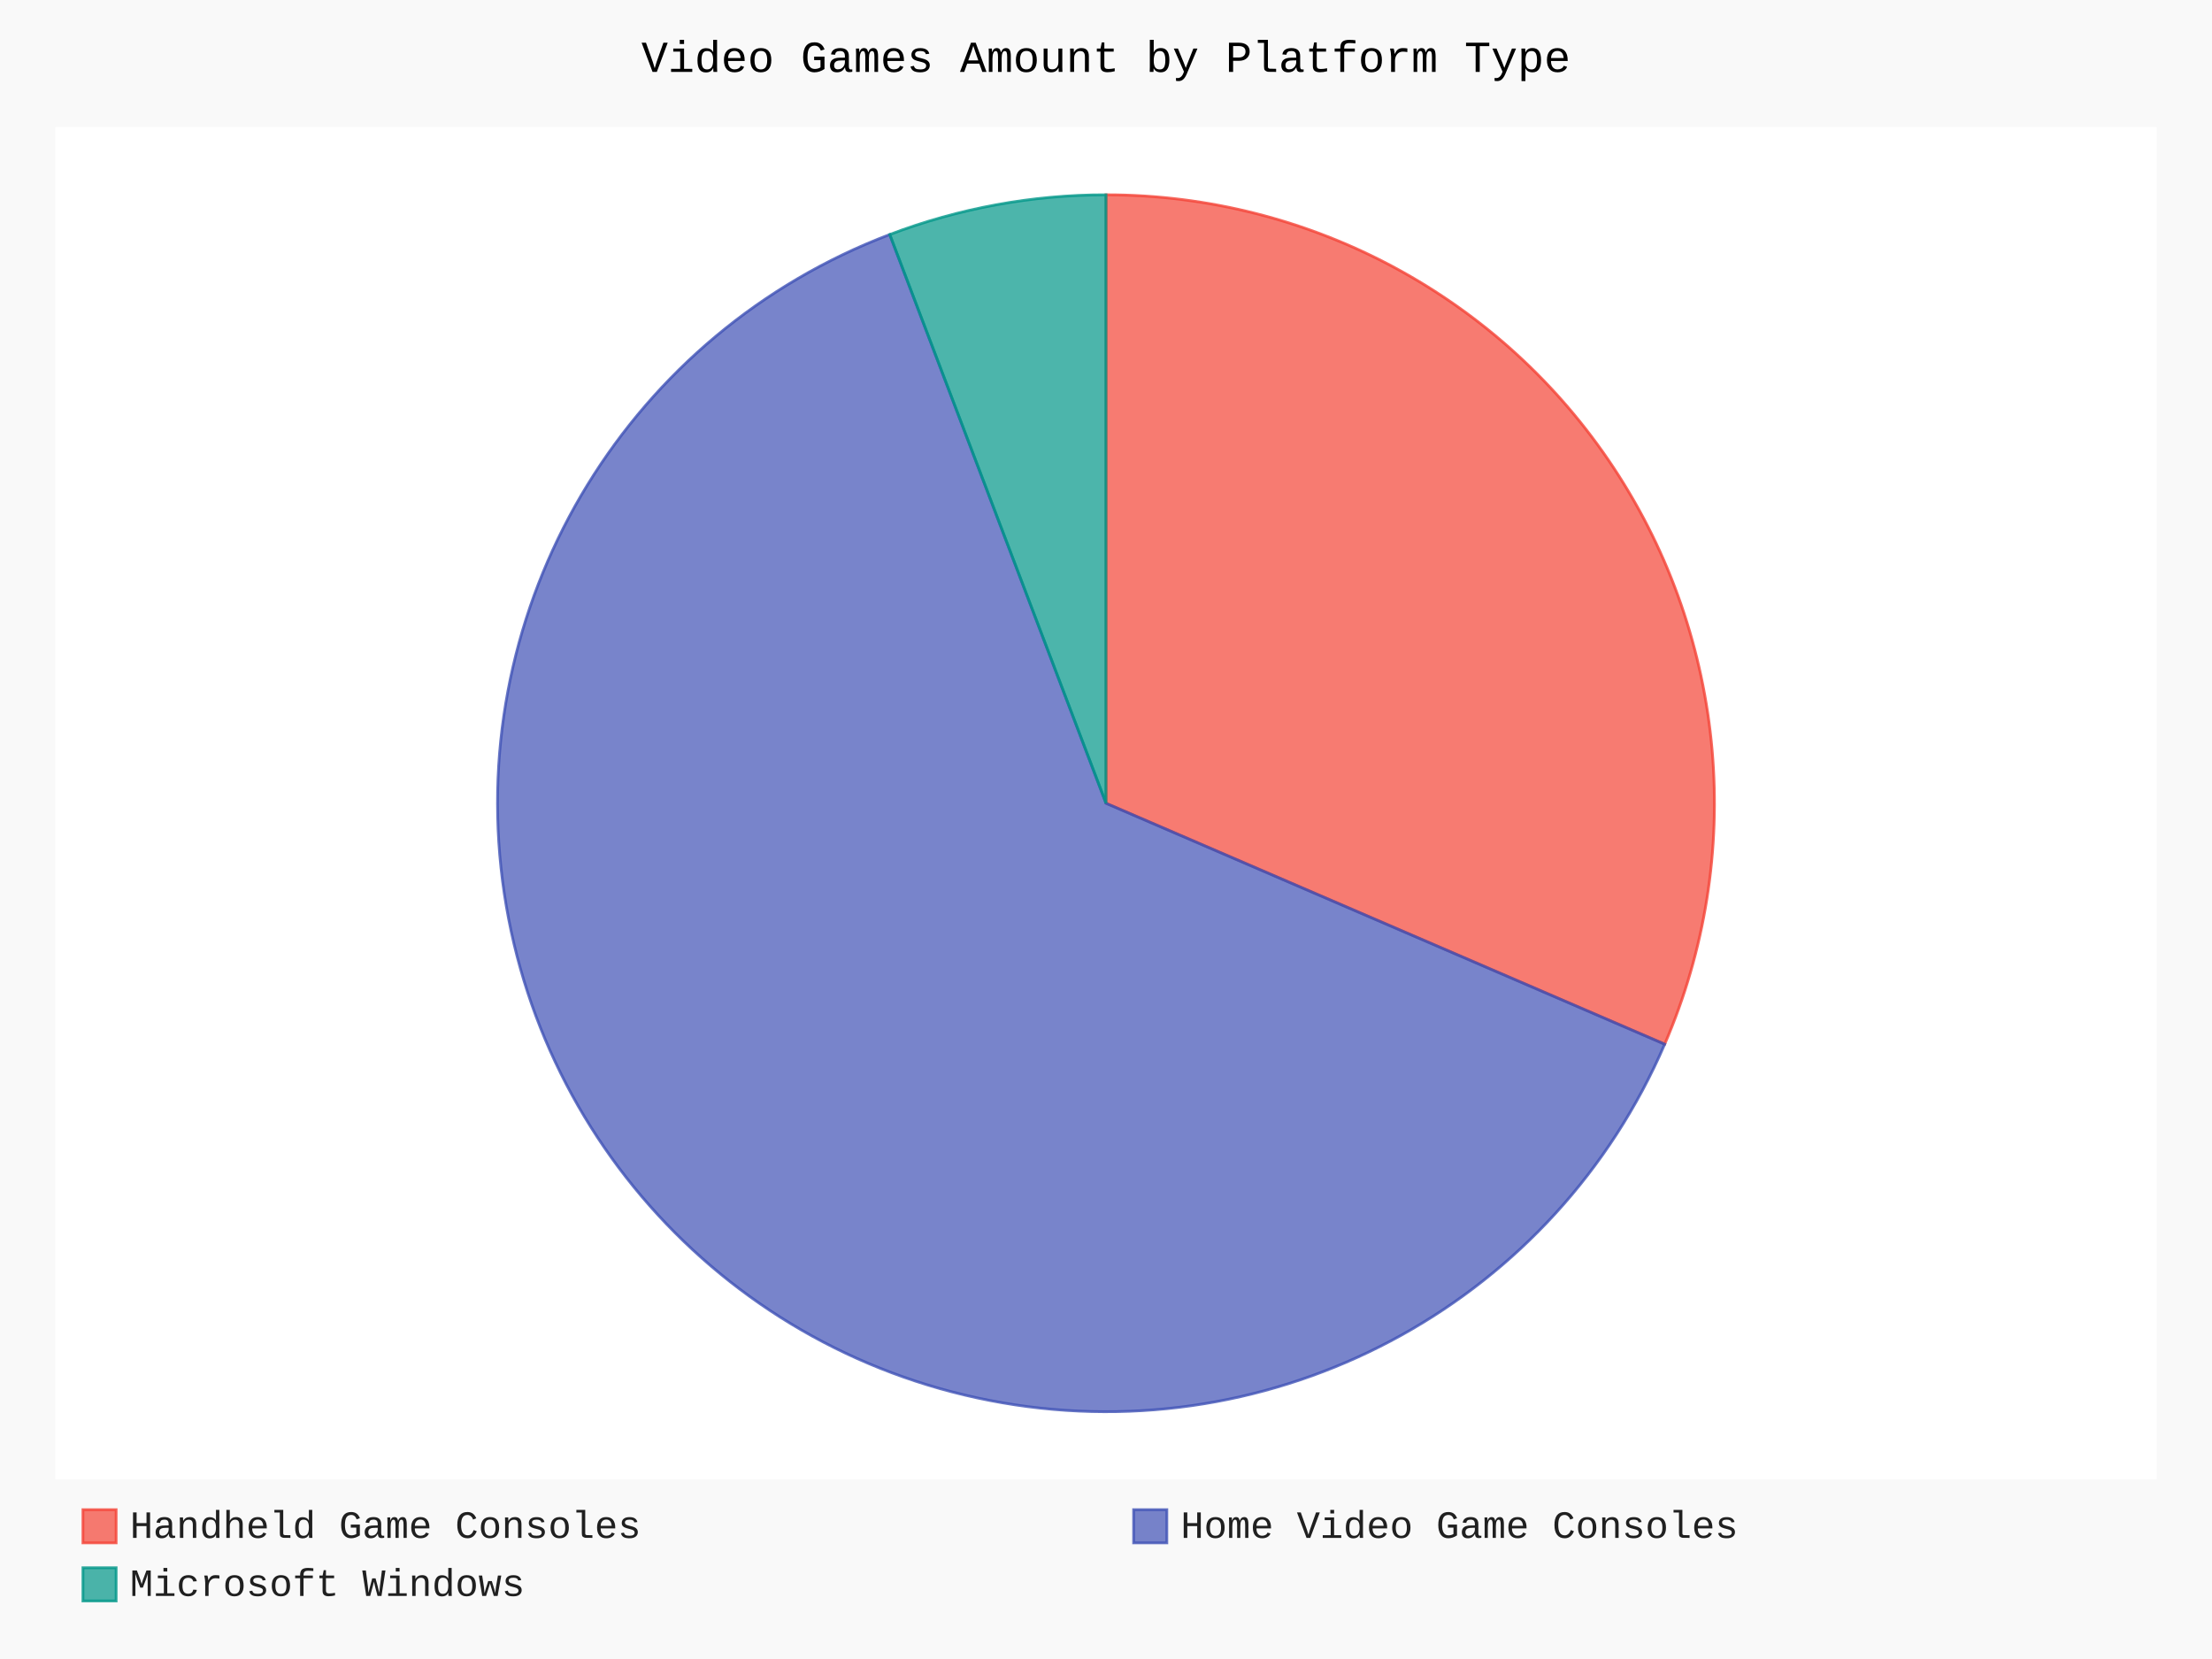
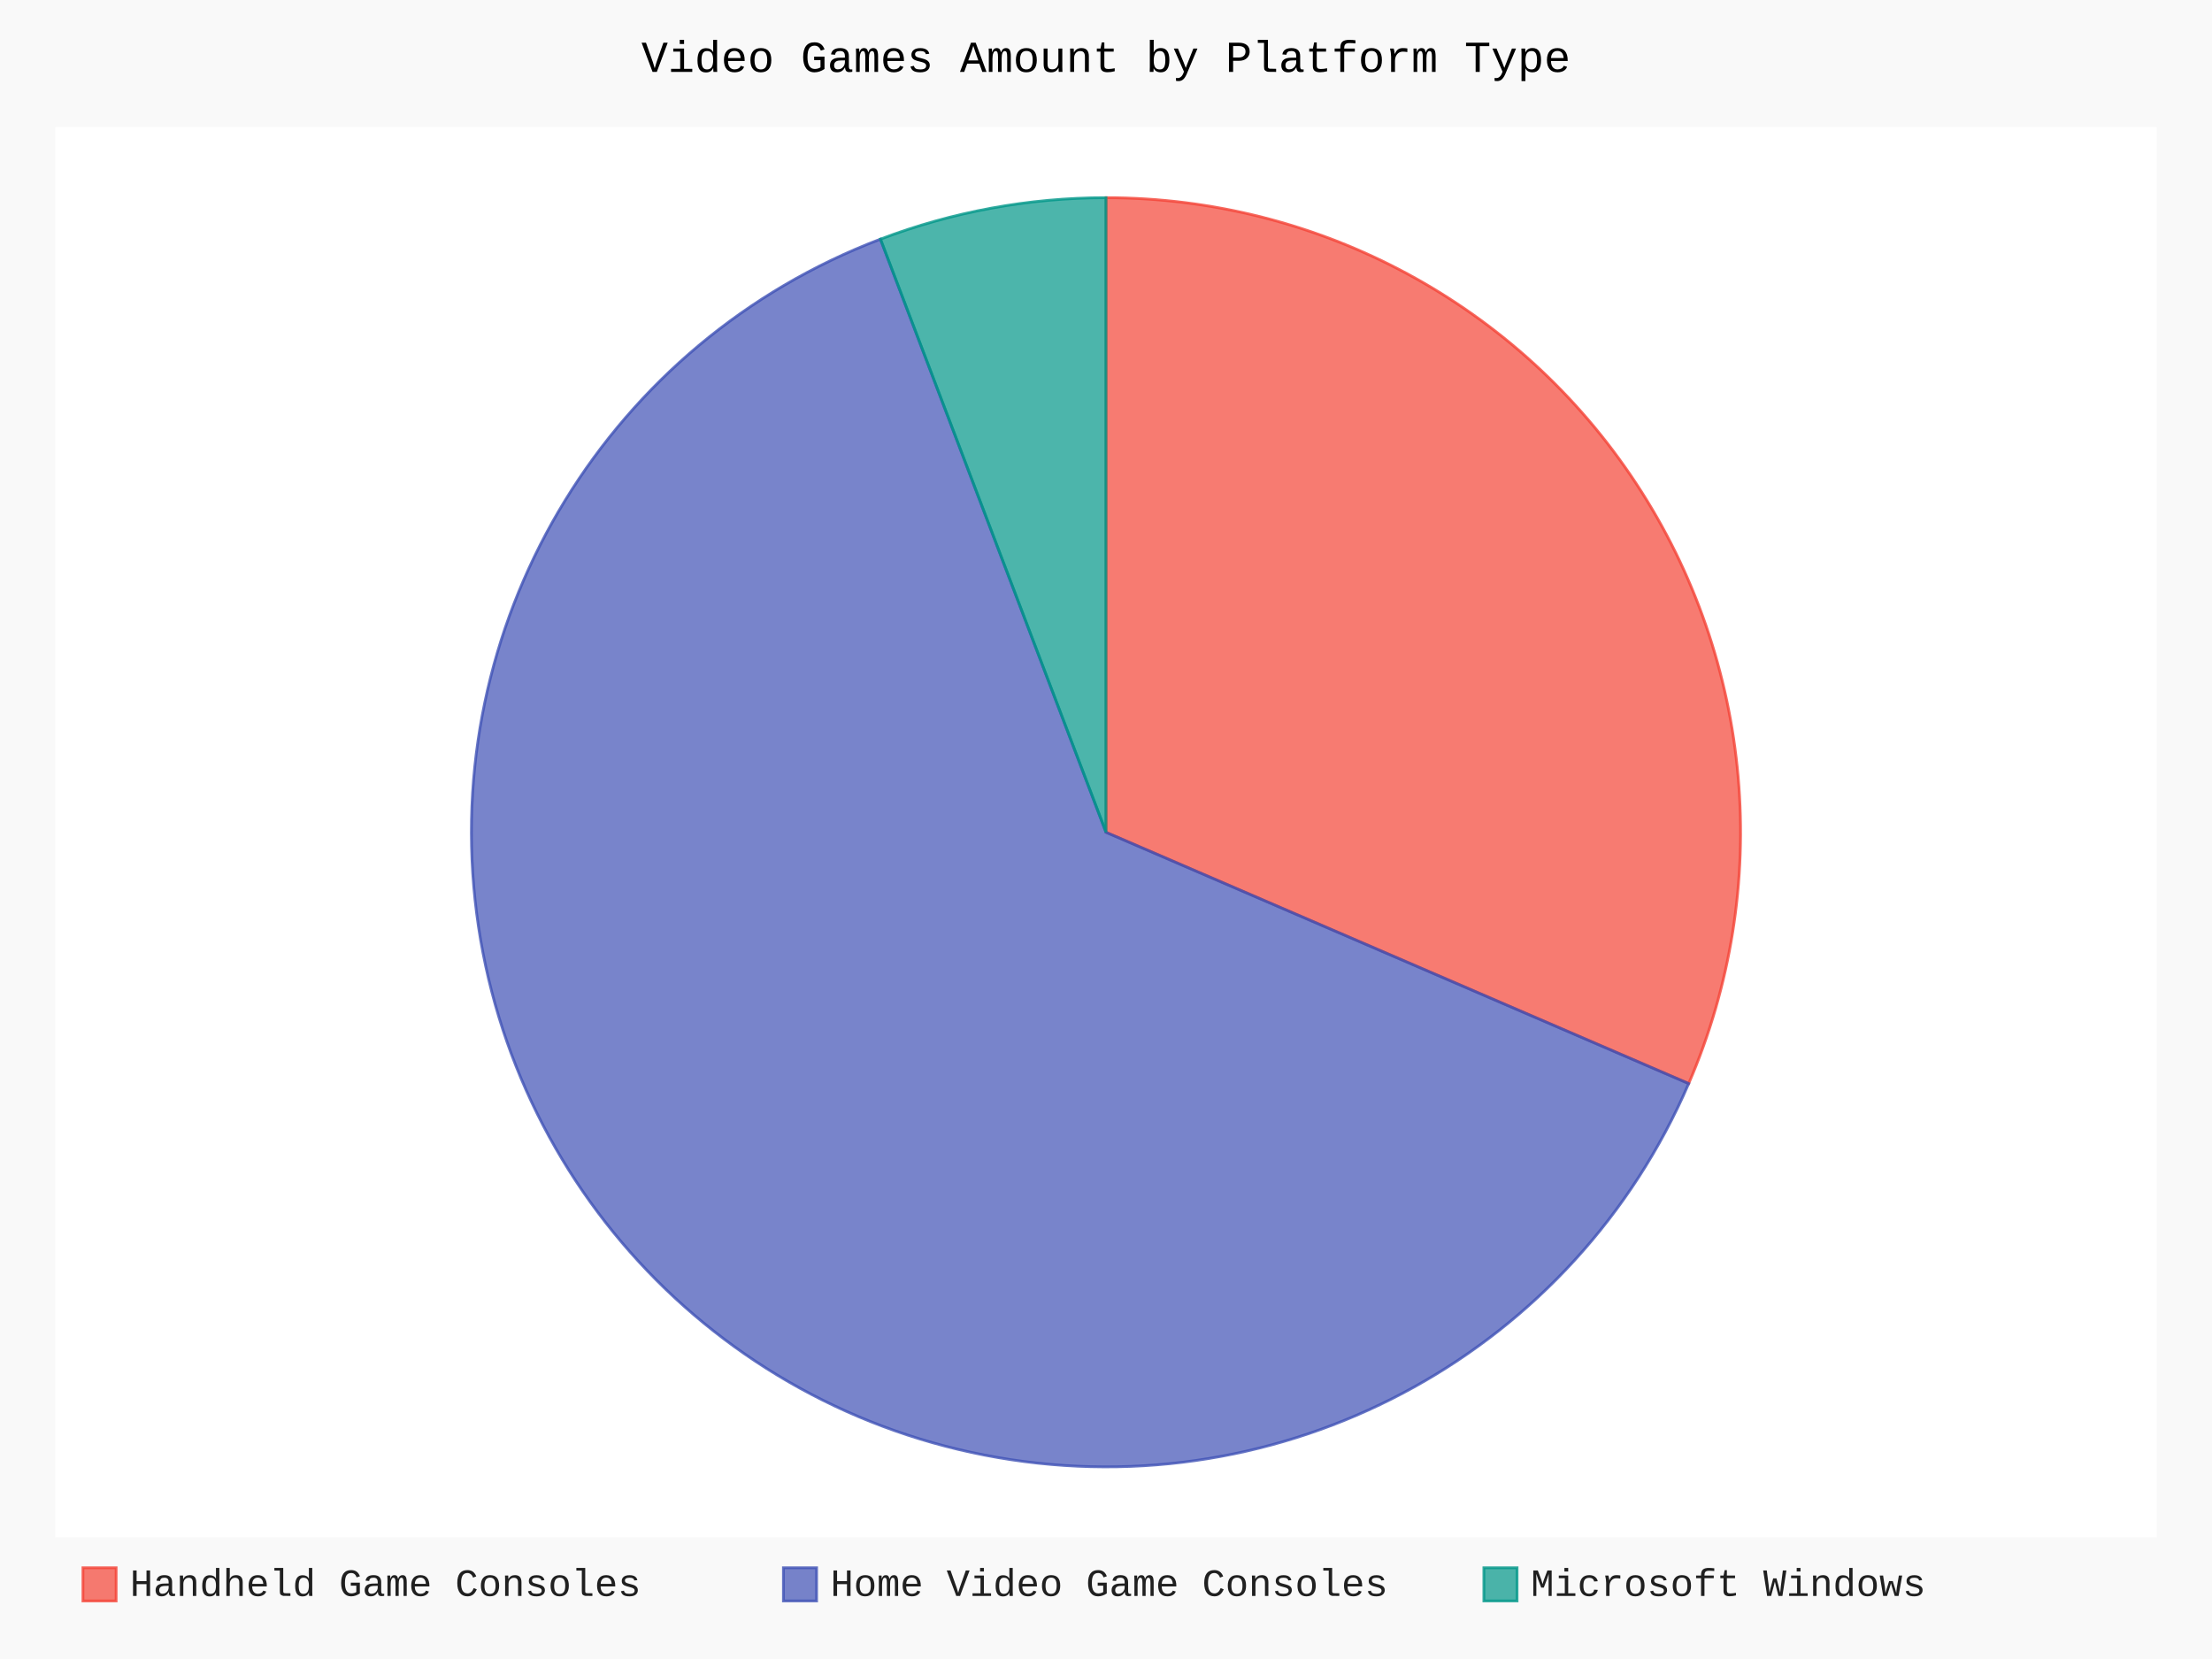
- <svg xmlns="http://www.w3.org/2000/svg" class="pygal-chart" id="chart-224b13f1-6093-4688-9f68-d5a269cbf60b" viewBox="0 0 800 600">
+ <svg xmlns="http://www.w3.org/2000/svg" class="pygal-chart" id="chart-ce6d9943-f8fa-4f7b-8094-f5c68fadf38e" viewBox="0 0 800 600">
  <defs>
-     <style type="text/css">#chart-224b13f1-6093-4688-9f68-d5a269cbf60b{-webkit-user-select:none;-webkit-font-smoothing:antialiased;font-family:Consolas,"Liberation Mono",Menlo,Courier,monospace}#chart-224b13f1-6093-4688-9f68-d5a269cbf60b .title{font-family:Consolas,"Liberation Mono",Menlo,Courier,monospace;font-size:16px}#chart-224b13f1-6093-4688-9f68-d5a269cbf60b .legends .legend text{font-family:Consolas,"Liberation Mono",Menlo,Courier,monospace;font-size:14px}#chart-224b13f1-6093-4688-9f68-d5a269cbf60b .axis text{font-family:Consolas,"Liberation Mono",Menlo,Courier,monospace;font-size:10px}#chart-224b13f1-6093-4688-9f68-d5a269cbf60b .axis text.major{font-family:Consolas,"Liberation Mono",Menlo,Courier,monospace;font-size:10px}#chart-224b13f1-6093-4688-9f68-d5a269cbf60b .text-overlay text.value{font-family:Consolas,"Liberation Mono",Menlo,Courier,monospace;font-size:16px}#chart-224b13f1-6093-4688-9f68-d5a269cbf60b .text-overlay text.label{font-family:Consolas,"Liberation Mono",Menlo,Courier,monospace;font-size:10px}#chart-224b13f1-6093-4688-9f68-d5a269cbf60b .tooltip{font-family:Consolas,"Liberation Mono",Menlo,Courier,monospace;font-size:14px}#chart-224b13f1-6093-4688-9f68-d5a269cbf60b text.no_data{font-family:Consolas,"Liberation Mono",Menlo,Courier,monospace;font-size:64px}
- #chart-224b13f1-6093-4688-9f68-d5a269cbf60b{background-color:rgba(249,249,249,1)}#chart-224b13f1-6093-4688-9f68-d5a269cbf60b path,#chart-224b13f1-6093-4688-9f68-d5a269cbf60b line,#chart-224b13f1-6093-4688-9f68-d5a269cbf60b rect,#chart-224b13f1-6093-4688-9f68-d5a269cbf60b circle{-webkit-transition:150ms;-moz-transition:150ms;transition:150ms}#chart-224b13f1-6093-4688-9f68-d5a269cbf60b .graph &gt; .background{fill:rgba(249,249,249,1)}#chart-224b13f1-6093-4688-9f68-d5a269cbf60b .plot &gt; .background{fill:rgba(255,255,255,1)}#chart-224b13f1-6093-4688-9f68-d5a269cbf60b .graph{fill:rgba(0,0,0,.87)}#chart-224b13f1-6093-4688-9f68-d5a269cbf60b text.no_data{fill:rgba(0,0,0,1)}#chart-224b13f1-6093-4688-9f68-d5a269cbf60b .title{fill:rgba(0,0,0,1)}#chart-224b13f1-6093-4688-9f68-d5a269cbf60b .legends .legend text{fill:rgba(0,0,0,.87)}#chart-224b13f1-6093-4688-9f68-d5a269cbf60b .legends .legend:hover text{fill:rgba(0,0,0,1)}#chart-224b13f1-6093-4688-9f68-d5a269cbf60b .axis .line{stroke:rgba(0,0,0,1)}#chart-224b13f1-6093-4688-9f68-d5a269cbf60b .axis .guide.line{stroke:rgba(0,0,0,.54)}#chart-224b13f1-6093-4688-9f68-d5a269cbf60b .axis .major.line{stroke:rgba(0,0,0,.87)}#chart-224b13f1-6093-4688-9f68-d5a269cbf60b .axis text.major{fill:rgba(0,0,0,1)}#chart-224b13f1-6093-4688-9f68-d5a269cbf60b .axis.y .guides:hover .guide.line,#chart-224b13f1-6093-4688-9f68-d5a269cbf60b .line-graph .axis.x .guides:hover .guide.line,#chart-224b13f1-6093-4688-9f68-d5a269cbf60b .stackedline-graph .axis.x .guides:hover .guide.line,#chart-224b13f1-6093-4688-9f68-d5a269cbf60b .xy-graph .axis.x .guides:hover .guide.line{stroke:rgba(0,0,0,1)}#chart-224b13f1-6093-4688-9f68-d5a269cbf60b .axis .guides:hover text{fill:rgba(0,0,0,1)}#chart-224b13f1-6093-4688-9f68-d5a269cbf60b .reactive{fill-opacity:.7;stroke-opacity:.8}#chart-224b13f1-6093-4688-9f68-d5a269cbf60b .ci{stroke:rgba(0,0,0,.87)}#chart-224b13f1-6093-4688-9f68-d5a269cbf60b .reactive.active,#chart-224b13f1-6093-4688-9f68-d5a269cbf60b .active .reactive{fill-opacity:.8;stroke-opacity:.9;stroke-width:4}#chart-224b13f1-6093-4688-9f68-d5a269cbf60b .ci .reactive.active{stroke-width:1.5}#chart-224b13f1-6093-4688-9f68-d5a269cbf60b .series text{fill:rgba(0,0,0,1)}#chart-224b13f1-6093-4688-9f68-d5a269cbf60b .tooltip rect{fill:rgba(255,255,255,1);stroke:rgba(0,0,0,1);-webkit-transition:opacity 150ms;-moz-transition:opacity 150ms;transition:opacity 150ms}#chart-224b13f1-6093-4688-9f68-d5a269cbf60b .tooltip .label{fill:rgba(0,0,0,.87)}#chart-224b13f1-6093-4688-9f68-d5a269cbf60b .tooltip .label{fill:rgba(0,0,0,.87)}#chart-224b13f1-6093-4688-9f68-d5a269cbf60b .tooltip .legend{font-size:.8em;fill:rgba(0,0,0,.54)}#chart-224b13f1-6093-4688-9f68-d5a269cbf60b .tooltip .x_label{font-size:.6em;fill:rgba(0,0,0,1)}#chart-224b13f1-6093-4688-9f68-d5a269cbf60b .tooltip .xlink{font-size:.5em;text-decoration:underline}#chart-224b13f1-6093-4688-9f68-d5a269cbf60b .tooltip .value{font-size:1.5em}#chart-224b13f1-6093-4688-9f68-d5a269cbf60b .bound{font-size:.5em}#chart-224b13f1-6093-4688-9f68-d5a269cbf60b .max-value{font-size:.75em;fill:rgba(0,0,0,.54)}#chart-224b13f1-6093-4688-9f68-d5a269cbf60b .map-element{fill:rgba(255,255,255,1);stroke:rgba(0,0,0,.54) !important}#chart-224b13f1-6093-4688-9f68-d5a269cbf60b .map-element .reactive{fill-opacity:inherit;stroke-opacity:inherit}#chart-224b13f1-6093-4688-9f68-d5a269cbf60b .color-0,#chart-224b13f1-6093-4688-9f68-d5a269cbf60b .color-0 a:visited{stroke:#F44336;fill:#F44336}#chart-224b13f1-6093-4688-9f68-d5a269cbf60b .color-1,#chart-224b13f1-6093-4688-9f68-d5a269cbf60b .color-1 a:visited{stroke:#3F51B5;fill:#3F51B5}#chart-224b13f1-6093-4688-9f68-d5a269cbf60b .color-2,#chart-224b13f1-6093-4688-9f68-d5a269cbf60b .color-2 a:visited{stroke:#009688;fill:#009688}#chart-224b13f1-6093-4688-9f68-d5a269cbf60b .text-overlay .color-0 text{fill:black}#chart-224b13f1-6093-4688-9f68-d5a269cbf60b .text-overlay .color-1 text{fill:black}#chart-224b13f1-6093-4688-9f68-d5a269cbf60b .text-overlay .color-2 text{fill:black}
- #chart-224b13f1-6093-4688-9f68-d5a269cbf60b text.no_data{text-anchor:middle}#chart-224b13f1-6093-4688-9f68-d5a269cbf60b .guide.line{fill:none}#chart-224b13f1-6093-4688-9f68-d5a269cbf60b .centered{text-anchor:middle}#chart-224b13f1-6093-4688-9f68-d5a269cbf60b .title{text-anchor:middle}#chart-224b13f1-6093-4688-9f68-d5a269cbf60b .legends .legend text{fill-opacity:1}#chart-224b13f1-6093-4688-9f68-d5a269cbf60b .axis.x text{text-anchor:middle}#chart-224b13f1-6093-4688-9f68-d5a269cbf60b .axis.x:not(.web) text[transform]{text-anchor:start}#chart-224b13f1-6093-4688-9f68-d5a269cbf60b .axis.x:not(.web) text[transform].backwards{text-anchor:end}#chart-224b13f1-6093-4688-9f68-d5a269cbf60b .axis.y text{text-anchor:end}#chart-224b13f1-6093-4688-9f68-d5a269cbf60b .axis.y text[transform].backwards{text-anchor:start}#chart-224b13f1-6093-4688-9f68-d5a269cbf60b .axis.y2 text{text-anchor:start}#chart-224b13f1-6093-4688-9f68-d5a269cbf60b .axis.y2 text[transform].backwards{text-anchor:end}#chart-224b13f1-6093-4688-9f68-d5a269cbf60b .axis .guide.line{stroke-dasharray:4,4}#chart-224b13f1-6093-4688-9f68-d5a269cbf60b .axis .major.guide.line{stroke-dasharray:6,6}#chart-224b13f1-6093-4688-9f68-d5a269cbf60b .horizontal .axis.y .guide.line,#chart-224b13f1-6093-4688-9f68-d5a269cbf60b .horizontal .axis.y2 .guide.line,#chart-224b13f1-6093-4688-9f68-d5a269cbf60b .vertical .axis.x .guide.line{opacity:0}#chart-224b13f1-6093-4688-9f68-d5a269cbf60b .horizontal .axis.always_show .guide.line,#chart-224b13f1-6093-4688-9f68-d5a269cbf60b .vertical .axis.always_show .guide.line{opacity:1 !important}#chart-224b13f1-6093-4688-9f68-d5a269cbf60b .axis.y .guides:hover .guide.line,#chart-224b13f1-6093-4688-9f68-d5a269cbf60b .axis.y2 .guides:hover .guide.line,#chart-224b13f1-6093-4688-9f68-d5a269cbf60b .axis.x .guides:hover .guide.line{opacity:1}#chart-224b13f1-6093-4688-9f68-d5a269cbf60b .axis .guides:hover text{opacity:1}#chart-224b13f1-6093-4688-9f68-d5a269cbf60b .nofill{fill:none}#chart-224b13f1-6093-4688-9f68-d5a269cbf60b .subtle-fill{fill-opacity:.2}#chart-224b13f1-6093-4688-9f68-d5a269cbf60b .dot{stroke-width:1px;fill-opacity:1}#chart-224b13f1-6093-4688-9f68-d5a269cbf60b .dot.active{stroke-width:5px}#chart-224b13f1-6093-4688-9f68-d5a269cbf60b .dot.negative{fill:transparent}#chart-224b13f1-6093-4688-9f68-d5a269cbf60b text,#chart-224b13f1-6093-4688-9f68-d5a269cbf60b tspan{stroke:none !important}#chart-224b13f1-6093-4688-9f68-d5a269cbf60b .series text.active{opacity:1}#chart-224b13f1-6093-4688-9f68-d5a269cbf60b .tooltip rect{fill-opacity:.95;stroke-width:.5}#chart-224b13f1-6093-4688-9f68-d5a269cbf60b .tooltip text{fill-opacity:1}#chart-224b13f1-6093-4688-9f68-d5a269cbf60b .showable{visibility:hidden}#chart-224b13f1-6093-4688-9f68-d5a269cbf60b .showable.shown{visibility:visible}#chart-224b13f1-6093-4688-9f68-d5a269cbf60b .gauge-background{fill:rgba(229,229,229,1);stroke:none}#chart-224b13f1-6093-4688-9f68-d5a269cbf60b .bg-lines{stroke:rgba(249,249,249,1);stroke-width:2px}</style>
+     <style type="text/css">#chart-ce6d9943-f8fa-4f7b-8094-f5c68fadf38e{-webkit-user-select:none;-webkit-font-smoothing:antialiased;font-family:Consolas,"Liberation Mono",Menlo,Courier,monospace}#chart-ce6d9943-f8fa-4f7b-8094-f5c68fadf38e .title{font-family:Consolas,"Liberation Mono",Menlo,Courier,monospace;font-size:16px}#chart-ce6d9943-f8fa-4f7b-8094-f5c68fadf38e .legends .legend text{font-family:Consolas,"Liberation Mono",Menlo,Courier,monospace;font-size:14px}#chart-ce6d9943-f8fa-4f7b-8094-f5c68fadf38e .axis text{font-family:Consolas,"Liberation Mono",Menlo,Courier,monospace;font-size:10px}#chart-ce6d9943-f8fa-4f7b-8094-f5c68fadf38e .axis text.major{font-family:Consolas,"Liberation Mono",Menlo,Courier,monospace;font-size:10px}#chart-ce6d9943-f8fa-4f7b-8094-f5c68fadf38e .text-overlay text.value{font-family:Consolas,"Liberation Mono",Menlo,Courier,monospace;font-size:16px}#chart-ce6d9943-f8fa-4f7b-8094-f5c68fadf38e .text-overlay text.label{font-family:Consolas,"Liberation Mono",Menlo,Courier,monospace;font-size:10px}#chart-ce6d9943-f8fa-4f7b-8094-f5c68fadf38e .tooltip{font-family:Consolas,"Liberation Mono",Menlo,Courier,monospace;font-size:14px}#chart-ce6d9943-f8fa-4f7b-8094-f5c68fadf38e text.no_data{font-family:Consolas,"Liberation Mono",Menlo,Courier,monospace;font-size:64px}
+ #chart-ce6d9943-f8fa-4f7b-8094-f5c68fadf38e{background-color:rgba(249,249,249,1)}#chart-ce6d9943-f8fa-4f7b-8094-f5c68fadf38e path,#chart-ce6d9943-f8fa-4f7b-8094-f5c68fadf38e line,#chart-ce6d9943-f8fa-4f7b-8094-f5c68fadf38e rect,#chart-ce6d9943-f8fa-4f7b-8094-f5c68fadf38e circle{-webkit-transition:150ms;-moz-transition:150ms;transition:150ms}#chart-ce6d9943-f8fa-4f7b-8094-f5c68fadf38e .graph &gt; .background{fill:rgba(249,249,249,1)}#chart-ce6d9943-f8fa-4f7b-8094-f5c68fadf38e .plot &gt; .background{fill:rgba(255,255,255,1)}#chart-ce6d9943-f8fa-4f7b-8094-f5c68fadf38e .graph{fill:rgba(0,0,0,.87)}#chart-ce6d9943-f8fa-4f7b-8094-f5c68fadf38e text.no_data{fill:rgba(0,0,0,1)}#chart-ce6d9943-f8fa-4f7b-8094-f5c68fadf38e .title{fill:rgba(0,0,0,1)}#chart-ce6d9943-f8fa-4f7b-8094-f5c68fadf38e .legends .legend text{fill:rgba(0,0,0,.87)}#chart-ce6d9943-f8fa-4f7b-8094-f5c68fadf38e .legends .legend:hover text{fill:rgba(0,0,0,1)}#chart-ce6d9943-f8fa-4f7b-8094-f5c68fadf38e .axis .line{stroke:rgba(0,0,0,1)}#chart-ce6d9943-f8fa-4f7b-8094-f5c68fadf38e .axis .guide.line{stroke:rgba(0,0,0,.54)}#chart-ce6d9943-f8fa-4f7b-8094-f5c68fadf38e .axis .major.line{stroke:rgba(0,0,0,.87)}#chart-ce6d9943-f8fa-4f7b-8094-f5c68fadf38e .axis text.major{fill:rgba(0,0,0,1)}#chart-ce6d9943-f8fa-4f7b-8094-f5c68fadf38e .axis.y .guides:hover .guide.line,#chart-ce6d9943-f8fa-4f7b-8094-f5c68fadf38e .line-graph .axis.x .guides:hover .guide.line,#chart-ce6d9943-f8fa-4f7b-8094-f5c68fadf38e .stackedline-graph .axis.x .guides:hover .guide.line,#chart-ce6d9943-f8fa-4f7b-8094-f5c68fadf38e .xy-graph .axis.x .guides:hover .guide.line{stroke:rgba(0,0,0,1)}#chart-ce6d9943-f8fa-4f7b-8094-f5c68fadf38e .axis .guides:hover text{fill:rgba(0,0,0,1)}#chart-ce6d9943-f8fa-4f7b-8094-f5c68fadf38e .reactive{fill-opacity:.7;stroke-opacity:.8}#chart-ce6d9943-f8fa-4f7b-8094-f5c68fadf38e .ci{stroke:rgba(0,0,0,.87)}#chart-ce6d9943-f8fa-4f7b-8094-f5c68fadf38e .reactive.active,#chart-ce6d9943-f8fa-4f7b-8094-f5c68fadf38e .active .reactive{fill-opacity:.8;stroke-opacity:.9;stroke-width:4}#chart-ce6d9943-f8fa-4f7b-8094-f5c68fadf38e .ci .reactive.active{stroke-width:1.5}#chart-ce6d9943-f8fa-4f7b-8094-f5c68fadf38e .series text{fill:rgba(0,0,0,1)}#chart-ce6d9943-f8fa-4f7b-8094-f5c68fadf38e .tooltip rect{fill:rgba(255,255,255,1);stroke:rgba(0,0,0,1);-webkit-transition:opacity 150ms;-moz-transition:opacity 150ms;transition:opacity 150ms}#chart-ce6d9943-f8fa-4f7b-8094-f5c68fadf38e .tooltip .label{fill:rgba(0,0,0,.87)}#chart-ce6d9943-f8fa-4f7b-8094-f5c68fadf38e .tooltip .label{fill:rgba(0,0,0,.87)}#chart-ce6d9943-f8fa-4f7b-8094-f5c68fadf38e .tooltip .legend{font-size:.8em;fill:rgba(0,0,0,.54)}#chart-ce6d9943-f8fa-4f7b-8094-f5c68fadf38e .tooltip .x_label{font-size:.6em;fill:rgba(0,0,0,1)}#chart-ce6d9943-f8fa-4f7b-8094-f5c68fadf38e .tooltip .xlink{font-size:.5em;text-decoration:underline}#chart-ce6d9943-f8fa-4f7b-8094-f5c68fadf38e .tooltip .value{font-size:1.5em}#chart-ce6d9943-f8fa-4f7b-8094-f5c68fadf38e .bound{font-size:.5em}#chart-ce6d9943-f8fa-4f7b-8094-f5c68fadf38e .max-value{font-size:.75em;fill:rgba(0,0,0,.54)}#chart-ce6d9943-f8fa-4f7b-8094-f5c68fadf38e .map-element{fill:rgba(255,255,255,1);stroke:rgba(0,0,0,.54) !important}#chart-ce6d9943-f8fa-4f7b-8094-f5c68fadf38e .map-element .reactive{fill-opacity:inherit;stroke-opacity:inherit}#chart-ce6d9943-f8fa-4f7b-8094-f5c68fadf38e .color-0,#chart-ce6d9943-f8fa-4f7b-8094-f5c68fadf38e .color-0 a:visited{stroke:#F44336;fill:#F44336}#chart-ce6d9943-f8fa-4f7b-8094-f5c68fadf38e .color-1,#chart-ce6d9943-f8fa-4f7b-8094-f5c68fadf38e .color-1 a:visited{stroke:#3F51B5;fill:#3F51B5}#chart-ce6d9943-f8fa-4f7b-8094-f5c68fadf38e .color-2,#chart-ce6d9943-f8fa-4f7b-8094-f5c68fadf38e .color-2 a:visited{stroke:#009688;fill:#009688}#chart-ce6d9943-f8fa-4f7b-8094-f5c68fadf38e .text-overlay .color-0 text{fill:black}#chart-ce6d9943-f8fa-4f7b-8094-f5c68fadf38e .text-overlay .color-1 text{fill:black}#chart-ce6d9943-f8fa-4f7b-8094-f5c68fadf38e .text-overlay .color-2 text{fill:black}
+ #chart-ce6d9943-f8fa-4f7b-8094-f5c68fadf38e text.no_data{text-anchor:middle}#chart-ce6d9943-f8fa-4f7b-8094-f5c68fadf38e .guide.line{fill:none}#chart-ce6d9943-f8fa-4f7b-8094-f5c68fadf38e .centered{text-anchor:middle}#chart-ce6d9943-f8fa-4f7b-8094-f5c68fadf38e .title{text-anchor:middle}#chart-ce6d9943-f8fa-4f7b-8094-f5c68fadf38e .legends .legend text{fill-opacity:1}#chart-ce6d9943-f8fa-4f7b-8094-f5c68fadf38e .axis.x text{text-anchor:middle}#chart-ce6d9943-f8fa-4f7b-8094-f5c68fadf38e .axis.x:not(.web) text[transform]{text-anchor:start}#chart-ce6d9943-f8fa-4f7b-8094-f5c68fadf38e .axis.x:not(.web) text[transform].backwards{text-anchor:end}#chart-ce6d9943-f8fa-4f7b-8094-f5c68fadf38e .axis.y text{text-anchor:end}#chart-ce6d9943-f8fa-4f7b-8094-f5c68fadf38e .axis.y text[transform].backwards{text-anchor:start}#chart-ce6d9943-f8fa-4f7b-8094-f5c68fadf38e .axis.y2 text{text-anchor:start}#chart-ce6d9943-f8fa-4f7b-8094-f5c68fadf38e .axis.y2 text[transform].backwards{text-anchor:end}#chart-ce6d9943-f8fa-4f7b-8094-f5c68fadf38e .axis .guide.line{stroke-dasharray:4,4}#chart-ce6d9943-f8fa-4f7b-8094-f5c68fadf38e .axis .major.guide.line{stroke-dasharray:6,6}#chart-ce6d9943-f8fa-4f7b-8094-f5c68fadf38e .horizontal .axis.y .guide.line,#chart-ce6d9943-f8fa-4f7b-8094-f5c68fadf38e .horizontal .axis.y2 .guide.line,#chart-ce6d9943-f8fa-4f7b-8094-f5c68fadf38e .vertical .axis.x .guide.line{opacity:0}#chart-ce6d9943-f8fa-4f7b-8094-f5c68fadf38e .horizontal .axis.always_show .guide.line,#chart-ce6d9943-f8fa-4f7b-8094-f5c68fadf38e .vertical .axis.always_show .guide.line{opacity:1 !important}#chart-ce6d9943-f8fa-4f7b-8094-f5c68fadf38e .axis.y .guides:hover .guide.line,#chart-ce6d9943-f8fa-4f7b-8094-f5c68fadf38e .axis.y2 .guides:hover .guide.line,#chart-ce6d9943-f8fa-4f7b-8094-f5c68fadf38e .axis.x .guides:hover .guide.line{opacity:1}#chart-ce6d9943-f8fa-4f7b-8094-f5c68fadf38e .axis .guides:hover text{opacity:1}#chart-ce6d9943-f8fa-4f7b-8094-f5c68fadf38e .nofill{fill:none}#chart-ce6d9943-f8fa-4f7b-8094-f5c68fadf38e .subtle-fill{fill-opacity:.2}#chart-ce6d9943-f8fa-4f7b-8094-f5c68fadf38e .dot{stroke-width:1px;fill-opacity:1}#chart-ce6d9943-f8fa-4f7b-8094-f5c68fadf38e .dot.active{stroke-width:5px}#chart-ce6d9943-f8fa-4f7b-8094-f5c68fadf38e .dot.negative{fill:transparent}#chart-ce6d9943-f8fa-4f7b-8094-f5c68fadf38e text,#chart-ce6d9943-f8fa-4f7b-8094-f5c68fadf38e tspan{stroke:none !important}#chart-ce6d9943-f8fa-4f7b-8094-f5c68fadf38e .series text.active{opacity:1}#chart-ce6d9943-f8fa-4f7b-8094-f5c68fadf38e .tooltip rect{fill-opacity:.95;stroke-width:.5}#chart-ce6d9943-f8fa-4f7b-8094-f5c68fadf38e .tooltip text{fill-opacity:1}#chart-ce6d9943-f8fa-4f7b-8094-f5c68fadf38e .showable{visibility:hidden}#chart-ce6d9943-f8fa-4f7b-8094-f5c68fadf38e .showable.shown{visibility:visible}#chart-ce6d9943-f8fa-4f7b-8094-f5c68fadf38e .gauge-background{fill:rgba(229,229,229,1);stroke:none}#chart-ce6d9943-f8fa-4f7b-8094-f5c68fadf38e .bg-lines{stroke:rgba(249,249,249,1);stroke-width:2px}</style>
  </defs>
  <g class="graph pie-graph vertical">
    <rect class="background" height="600" width="800" x="0" y="0" />
    <g class="plot" transform="translate(20, 46)">
-       <rect class="background" height="489.0" width="760" x="0" y="0" />
+       <rect class="background" height="510.0" width="760" x="0" y="0" />
      <g class="series serie-0 color-0">
        <g class="slices">
          <g class="slice">
-             <path class="slice reactive tooltip-trigger" d="M380 24.45 A220.05 220.05 0 0 1 582.063 331.635 L380 244.5 A0 0 0 0 0 380 244.5 z" />
+             <path class="slice reactive tooltip-trigger" d="M380 25.5 A229.5 229.5 0 0 1 590.741 345.877 L380 255 A0 0 0 0 0 380 255 z" />
          </g>
        </g>
      </g>
      <g class="series serie-1 color-1">
        <g class="slices">
          <g class="slice">
-             <path class="slice reactive tooltip-trigger" d="M582.063 331.635 A220.05 220.05 0 1 1 301.781 38.821 L380 244.5 A0 0 0 1 0 380 244.5 z" />
+             <path class="slice reactive tooltip-trigger" d="M590.741 345.877 A229.5 229.5 0 1 1 298.421 40.489 L380 255 A0 0 0 1 0 380 255 z" />
          </g>
        </g>
      </g>
      <g class="series serie-2 color-2">
        <g class="slices">
          <g class="slice">
-             <path class="slice reactive tooltip-trigger" d="M301.781 38.821 A220.05 220.05 0 0 1 380 24.45 L380 244.5 A0 0 0 0 0 380 244.5 z" />
+             <path class="slice reactive tooltip-trigger" d="M298.421 40.489 A229.5 229.5 0 0 1 380 25.5 L380 255 A0 0 0 0 0 380 255 z" />
          </g>
        </g>
      </g>
    </g>
    <g class="titles">
      <text class="title plot_title" x="400.0" y="26">Video Games Amount by Platform Type</text>
    </g>
    <g class="plot overlay" transform="translate(20, 46)">
      <g class="series serie-0 color-0" />
      <g class="series serie-1 color-1" />
      <g class="series serie-2 color-2" />
    </g>
    <g class="plot text-overlay" transform="translate(20, 46)">
      <g class="series serie-0 color-0" />
      <g class="series serie-1 color-1" />
      <g class="series serie-2 color-2" />
    </g>
    <g class="plot tooltip-overlay" transform="translate(20, 46)">
      <g class="tooltip" style="opacity: 0" transform="translate(0 0)">
        <rect class="tooltip-box" height="0" rx="0" ry="0" width="0" />
        <g class="text" />
      </g>
    </g>
-     <g class="legends" transform="translate(30, 545)">
+     <g class="legends" transform="translate(30, 566)">
      <g class="legend reactive activate-serie" id="activate-serie-0">
        <rect class="color-0 reactive" height="12" width="12" x="0.0" y="1.0" />
        <text x="17.0" y="11.2">Handheld Game Consoles</text>
      </g>
      <g class="legend reactive activate-serie" id="activate-serie-1">
-         <rect class="color-1 reactive" height="12" width="12" x="380.0" y="1.0" />
-         <text x="397.0" y="11.2">Home Video Game Consoles</text>
+         <rect class="color-1 reactive" height="12" width="12" x="253.333" y="1.0" />
+         <text x="270.333" y="11.2">Home Video Game Consoles</text>
      </g>
      <g class="legend reactive activate-serie" id="activate-serie-2">
-         <rect class="color-2 reactive" height="12" width="12" x="0.0" y="22.0" />
-         <text x="17.0" y="32.2">Microsoft Windows</text>
+         <rect class="color-2 reactive" height="12" width="12" x="506.667" y="1.0" />
+         <text x="523.667" y="11.2">Microsoft Windows</text>
      </g>
    </g>
  </g>
</svg>
